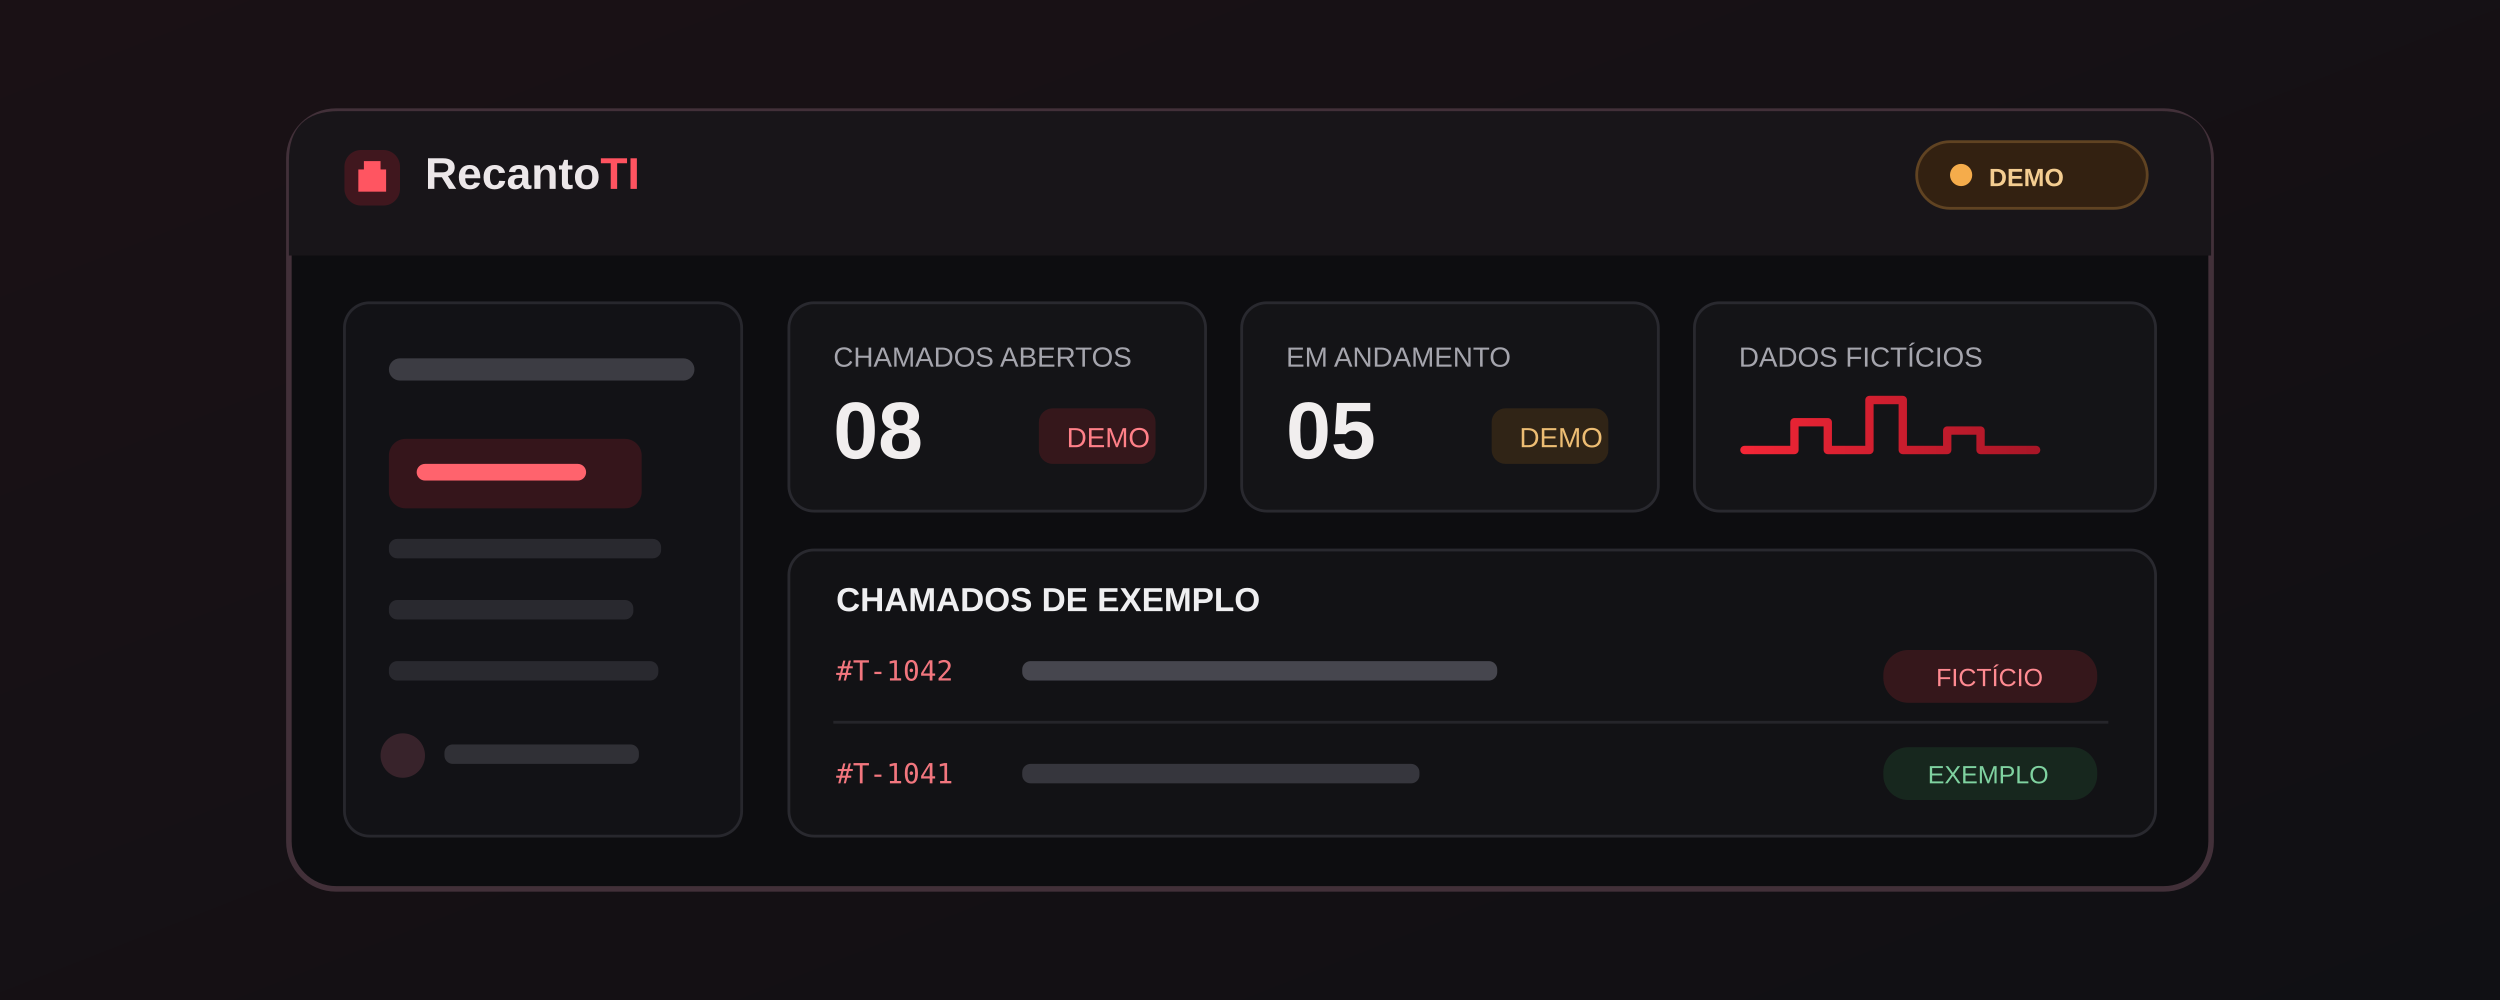
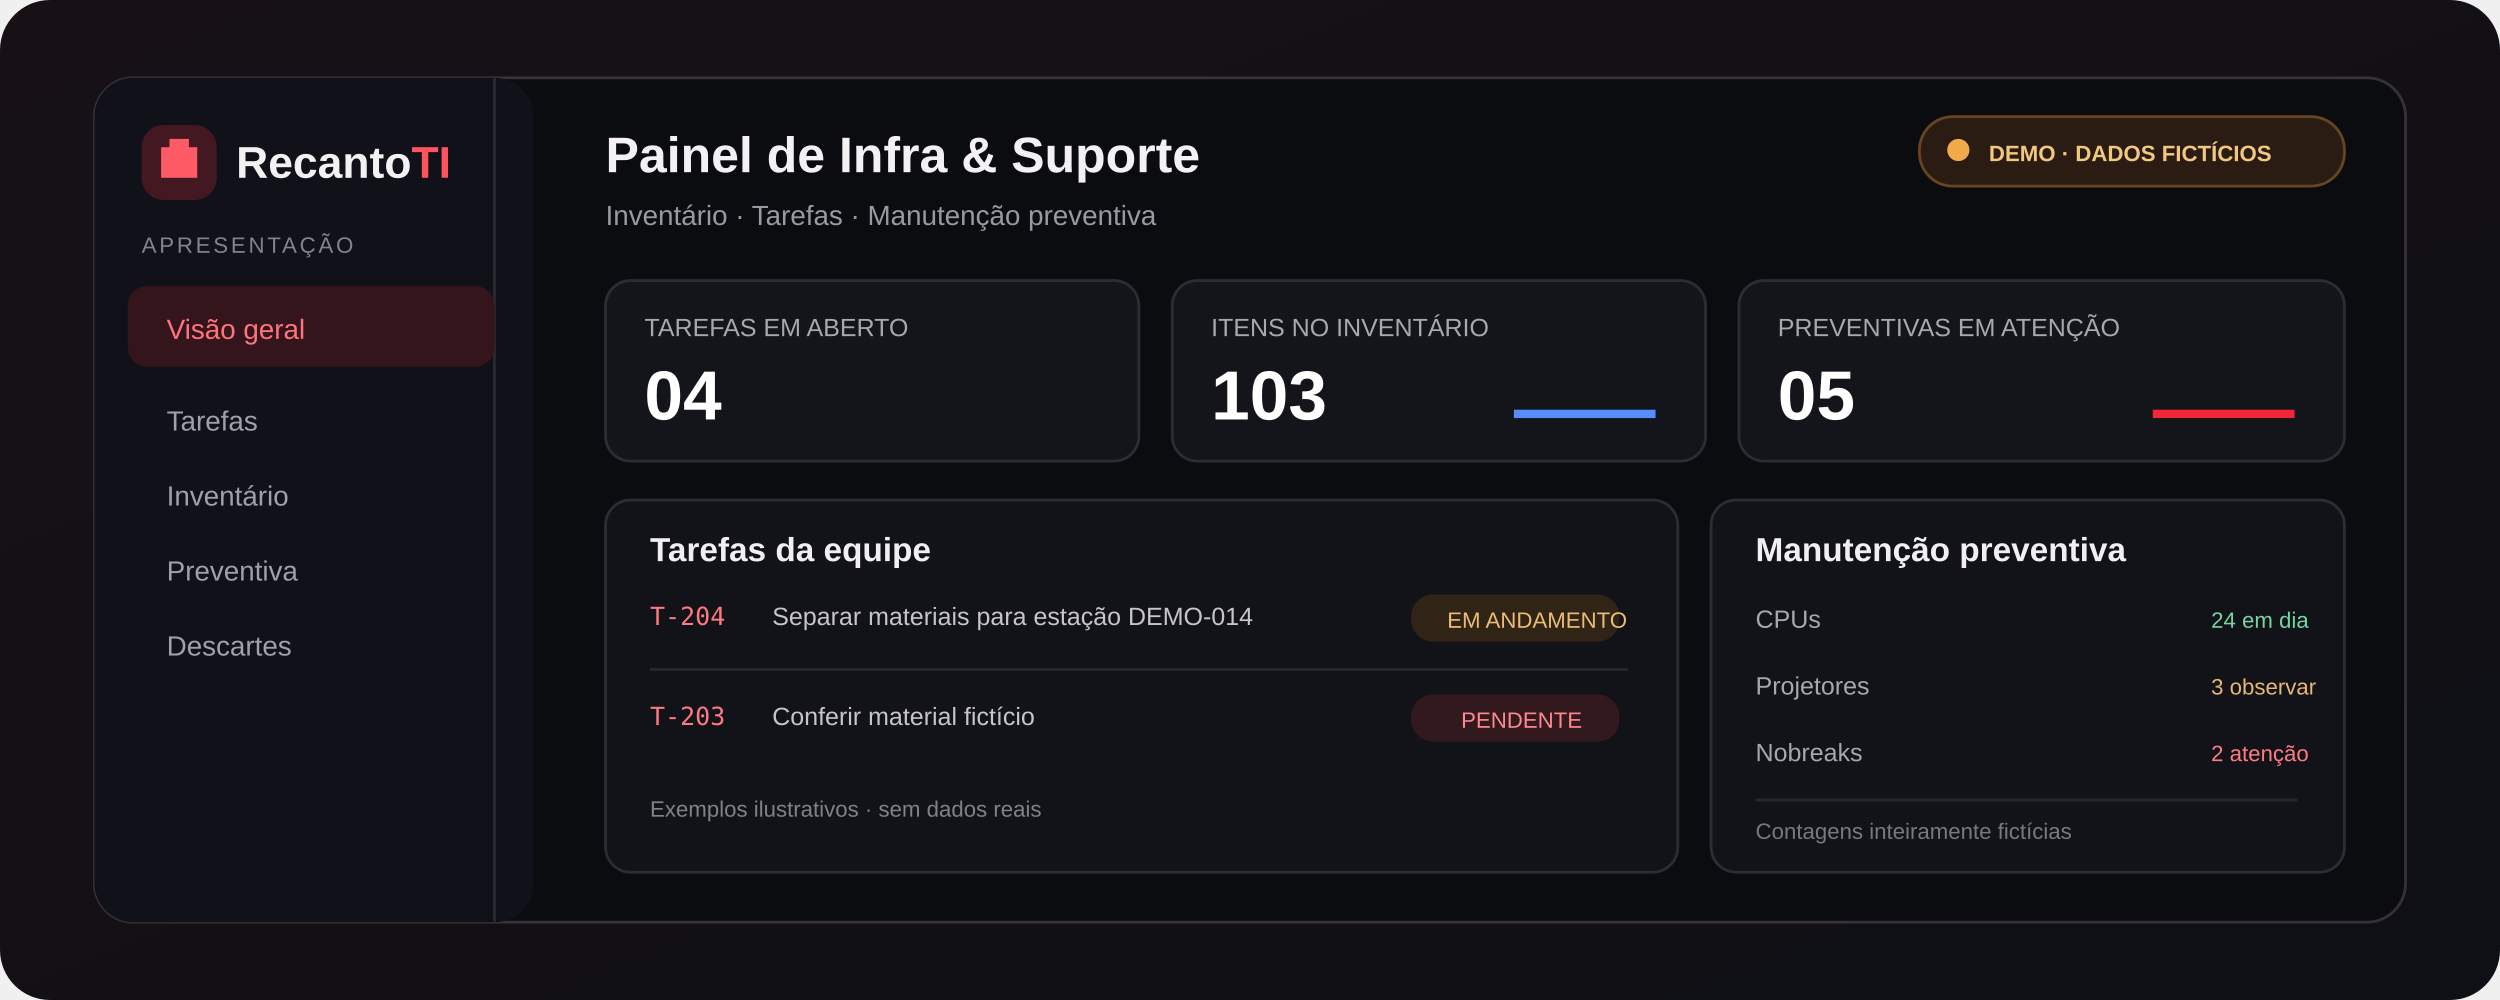
<svg xmlns="http://www.w3.org/2000/svg" viewBox="0 0 900 360" role="img" aria-labelledby="title desc">
  <defs>
    <linearGradient id="bg" x2="1" y2="1">
-       <stop stop-color="#1a1115" />
-       <stop offset="1" stop-color="#101014" />
+       <stop stop-color="#171116" />
+       <stop offset="1" stop-color="#0e1015" />
    </linearGradient>
-     <linearGradient id="red" x2="1">
+     <linearGradient id="accent" x2="1">
      <stop stop-color="#f32636" />
-       <stop offset="1" stop-color="#a91627" />
+       <stop offset="1" stop-color="#ff6470" />
    </linearGradient>
  </defs>
-   <rect width="900" height="360" fill="url(#bg)" />
-   <rect x="104" y="40" width="692" height="280" rx="17" fill="#0d0d10" stroke="#423039" stroke-width="2" />
-   <path d="M104 58q0-18 18-18h656q18 0 18 18v34H104z" fill="#181519" />
-   <rect x="124" y="54" width="20" height="20" rx="6" fill="#40171e" />
-   <path d="M129 61h10v8h-10zM131 58h6v3h-6z" fill="#ff5561" />
-   <text x="153" y="68" fill="#ece7e9" font-family="Arial,sans-serif" font-size="16" font-weight="700">Recanto<tspan fill="#ff5360">TI</tspan>
+   <rect width="900" height="360" rx="18" fill="url(#bg)" />
+   <rect x="34" y="28" width="832" height="304" rx="14" fill="#0b0c10" stroke="#383039" />
+   <rect x="34" y="28" width="158" height="304" rx="14" fill="#111219" />
+   <path d="M178 28v304" stroke="#292930" />
+   <rect x="51" y="45" width="27" height="27" rx="8" fill="#441820" />
+   <path d="M58 53h13v11H58zm3-3h7v3h-7z" fill="#ff5b67" />
+   <text x="85" y="64" fill="#f4f1f3" font-family="Arial,sans-serif" font-size="16" font-weight="700">Recanto<tspan fill="#ff5360">TI</tspan>
  </text>
-   <rect x="690" y="51" width="83" height="24" rx="12" fill="#332111" stroke="#604322" />
-   <circle cx="706" cy="63" r="4" fill="#f5ac4b" />
-   <text x="716" y="67" fill="#f4cd91" font-family="Arial,sans-serif" font-size="9" font-weight="700">DEMO</text>
-   <rect x="124" y="109" width="143" height="192" rx="9" fill="#121216" stroke="#27272d" />
-   <rect x="140" y="129" width="110" height="8" rx="4" fill="#3c3c43" />
-   <rect x="140" y="158" width="91" height="25" rx="6" fill="#35151b" />
-   <rect x="150" y="167" width="61" height="6" rx="3" fill="#ff636d" />
-   <rect x="140" y="194" width="98" height="7" rx="3" fill="#29292f" />
-   <rect x="140" y="216" width="88" height="7" rx="3" fill="#29292f" />
-   <rect x="140" y="238" width="97" height="7" rx="3" fill="#29292f" />
-   <circle cx="145" cy="272" r="8" fill="#38232b" />
-   <rect x="160" y="268" width="70" height="7" rx="3" fill="#303036" />
-   <rect x="284" y="109" width="150" height="75" rx="9" fill="#141417" stroke="#29292f" />
-   <text x="300" y="132" fill="#a5a5ad" font-family="Arial,sans-serif" font-size="10">CHAMADOS ABERTOS</text>
-   <text x="300" y="165" fill="#f1eeee" font-family="Arial,sans-serif" font-size="29" font-weight="700">08</text>
-   <rect x="374" y="147" width="42" height="20" rx="5" fill="#35171b" />
-   <text x="384" y="161" fill="#ff8088" font-family="Arial,sans-serif" font-size="10">DEMO</text>
-   <rect x="447" y="109" width="150" height="75" rx="9" fill="#141417" stroke="#29292f" />
-   <text x="463" y="132" fill="#a5a5ad" font-family="Arial,sans-serif" font-size="10">EM ANDAMENTO</text>
-   <text x="463" y="165" fill="#f1eeee" font-family="Arial,sans-serif" font-size="29" font-weight="700">05</text>
-   <rect x="537" y="147" width="42" height="20" rx="5" fill="#302416" />
-   <text x="547" y="161" fill="#edbd73" font-family="Arial,sans-serif" font-size="10">DEMO</text>
-   <rect x="610" y="109" width="166" height="75" rx="9" fill="#141417" stroke="#29292f" />
-   <text x="626" y="132" fill="#a5a5ad" font-family="Arial,sans-serif" font-size="10">DADOS FICTÍCIOS</text>
-   <path d="M628 162h18v-10h12v10h15v-18h12v18h16v-7h12v7h20" fill="none" stroke="url(#red)" stroke-width="3" stroke-linecap="round" stroke-linejoin="round" />
-   <rect x="284" y="198" width="492" height="103" rx="9" fill="#121215" stroke="#29292f" />
-   <text x="301" y="220" fill="#efeff1" font-family="Arial,sans-serif" font-size="12" font-weight="700">CHAMADOS DE EXEMPLO</text>
-   <text x="301" y="245" fill="#f2767e" font-family="monospace" font-size="10">#T-1042</text>
-   <rect x="368" y="238" width="171" height="7" rx="3" fill="#46464e" />
-   <rect x="678" y="234" width="77" height="19" rx="9" fill="#35171b" />
-   <text x="697" y="247" fill="#ff8a91" font-family="Arial,sans-serif" font-size="9">FICTÍCIO</text>
-   <path d="M300 260h459" stroke="#25252a" />
-   <text x="301" y="282" fill="#f2767e" font-family="monospace" font-size="10">#T-1041</text>
-   <rect x="368" y="275" width="143" height="7" rx="3" fill="#36363d" />
-   <rect x="678" y="269" width="77" height="19" rx="9" fill="#17271e" />
-   <text x="694" y="282" fill="#7fd2a0" font-family="Arial,sans-serif" font-size="9">EXEMPLO</text>
+   <text x="51" y="91" fill="#82838d" font-family="Arial,sans-serif" font-size="8" letter-spacing="1">APRESENTAÇÃO</text>
+   <rect x="46" y="103" width="132" height="29" rx="7" fill="#35151c" />
+   <text x="60" y="122" fill="#ff737d" font-family="Arial,sans-serif" font-size="10">Visão geral</text>
+   <text x="60" y="155" fill="#a0a0a9" font-family="Arial,sans-serif" font-size="10">Tarefas</text>
+   <text x="60" y="182" fill="#a0a0a9" font-family="Arial,sans-serif" font-size="10">Inventário</text>
+   <text x="60" y="209" fill="#a0a0a9" font-family="Arial,sans-serif" font-size="10">Preventiva</text>
+   <text x="60" y="236" fill="#a0a0a9" font-family="Arial,sans-serif" font-size="10">Descartes</text>
+   <text x="218" y="62" fill="#f4f1f3" font-family="Arial,sans-serif" font-size="18" font-weight="700">Painel de Infra &amp; Suporte</text>
+   <text x="218" y="81" fill="#9999a3" font-family="Arial,sans-serif" font-size="10">Inventário · Tarefas · Manutenção preventiva</text>
+   <rect x="691" y="42" width="153" height="25" rx="12" fill="#2a1c12" stroke="#67451f" />
+   <circle cx="705" cy="54" r="4" fill="#f2a949" />
+   <text x="716" y="58" fill="#f2c77f" font-family="Arial,sans-serif" font-size="8" font-weight="700">DEMO · DADOS FICTÍCIOS</text>
+   <g font-family="Arial,sans-serif">
+     <rect x="218" y="101" width="192" height="65" rx="9" fill="#14151a" stroke="#2c2d34" />
+     <text x="232" y="121" fill="#a7a7b0" font-size="9">TAREFAS EM ABERTO</text>
+     <text x="232" y="151" fill="#fff" font-size="25" font-weight="700">04</text>
+     <path d="M331 149h51" stroke="url(#accent)" stroke-width="3" />
+     <rect x="422" y="101" width="192" height="65" rx="9" fill="#14151a" stroke="#2c2d34" />
+     <text x="436" y="121" fill="#a7a7b0" font-size="9">ITENS NO INVENTÁRIO</text>
+     <text x="436" y="151" fill="#fff" font-size="25" font-weight="700">103</text>
+     <path d="M545 149h51" stroke="#598cff" stroke-width="3" />
+     <rect x="626" y="101" width="218" height="65" rx="9" fill="#14151a" stroke="#2c2d34" />
+     <text x="640" y="121" fill="#a7a7b0" font-size="9">PREVENTIVAS EM ATENÇÃO</text>
+     <text x="640" y="151" fill="#fff" font-size="25" font-weight="700">05</text>
+     <path d="M775 149h51" stroke="#f32636" stroke-width="3" />
+     <rect x="218" y="180" width="386" height="134" rx="9" fill="#121318" stroke="#2c2d34" />
+     <text x="234" y="202" fill="#f1eff1" font-size="12" font-weight="700">Tarefas da equipe</text>
+     <text x="234" y="225" fill="#ff7881" font-family="monospace" font-size="9">T-204</text>
+     <text x="278" y="225" fill="#c6c5cc" font-size="9">Separar materiais para estação DEMO-014</text>
+     <rect x="508" y="214" width="75" height="17" rx="8" fill="#302416" />
+     <text x="521" y="226" fill="#edbd73" font-size="8">EM ANDAMENTO</text>
+     <path d="M234 241h352" stroke="#27282e" />
+     <text x="234" y="261" fill="#ff7881" font-family="monospace" font-size="9">T-203</text>
+     <text x="278" y="261" fill="#c6c5cc" font-size="9">Conferir material fictício</text>
+     <rect x="508" y="250" width="75" height="17" rx="8" fill="#32191d" />
+     <text x="526" y="262" fill="#ff8790" font-size="8">PENDENTE</text>
+     <text x="234" y="294" fill="#81818b" font-size="8">Exemplos ilustrativos · sem dados reais</text>
+     <rect x="616" y="180" width="228" height="134" rx="9" fill="#121318" stroke="#2c2d34" />
+     <text x="632" y="202" fill="#f1eff1" font-size="12" font-weight="700">Manutenção preventiva</text>
+     <text x="632" y="226" fill="#a7a7b0" font-size="9">CPUs</text>
+     <text x="796" y="226" fill="#75d5a3" font-size="8">24 em dia</text>
+     <text x="632" y="250" fill="#a7a7b0" font-size="9">Projetores</text>
+     <text x="796" y="250" fill="#e9b76f" font-size="8">3 observar</text>
+     <text x="632" y="274" fill="#a7a7b0" font-size="9">Nobreaks</text>
+     <text x="796" y="274" fill="#ff7b84" font-size="8">2 atenção</text>
+     <path d="M632 288h195" stroke="#292a31" />
+     <text x="632" y="302" fill="#777882" font-size="8">Contagens inteiramente fictícias</text>
+   </g>
</svg>
